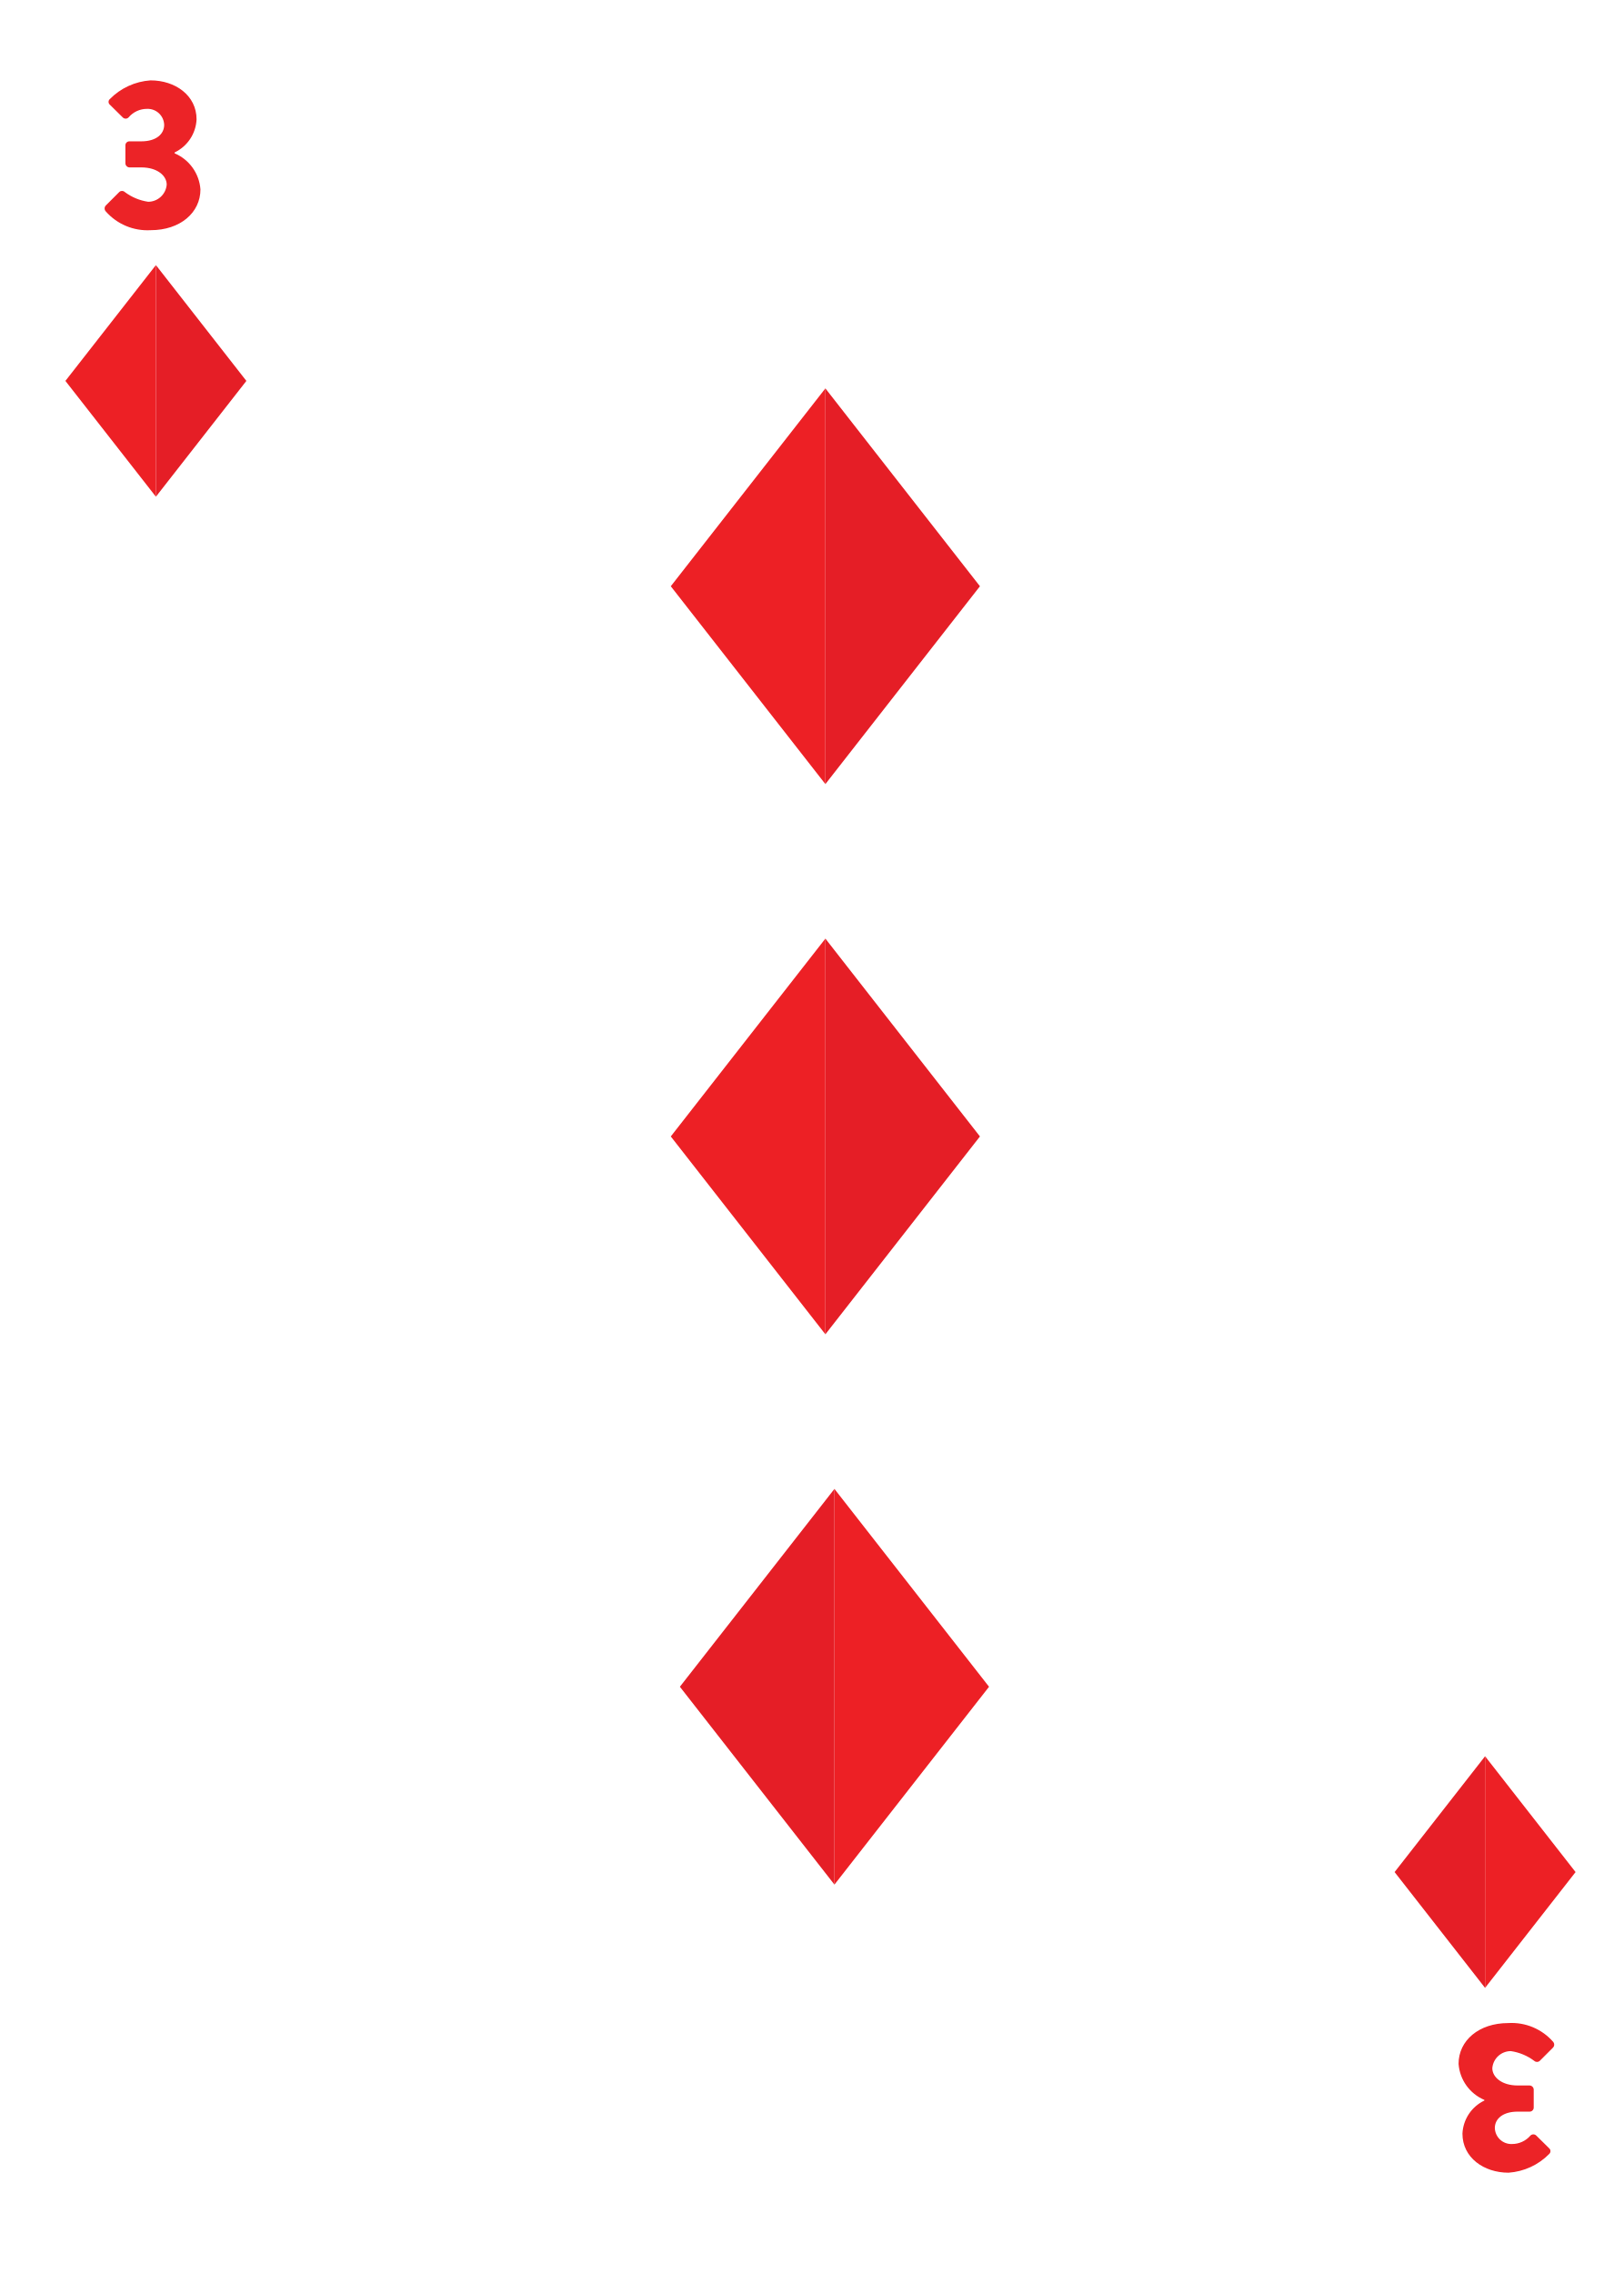
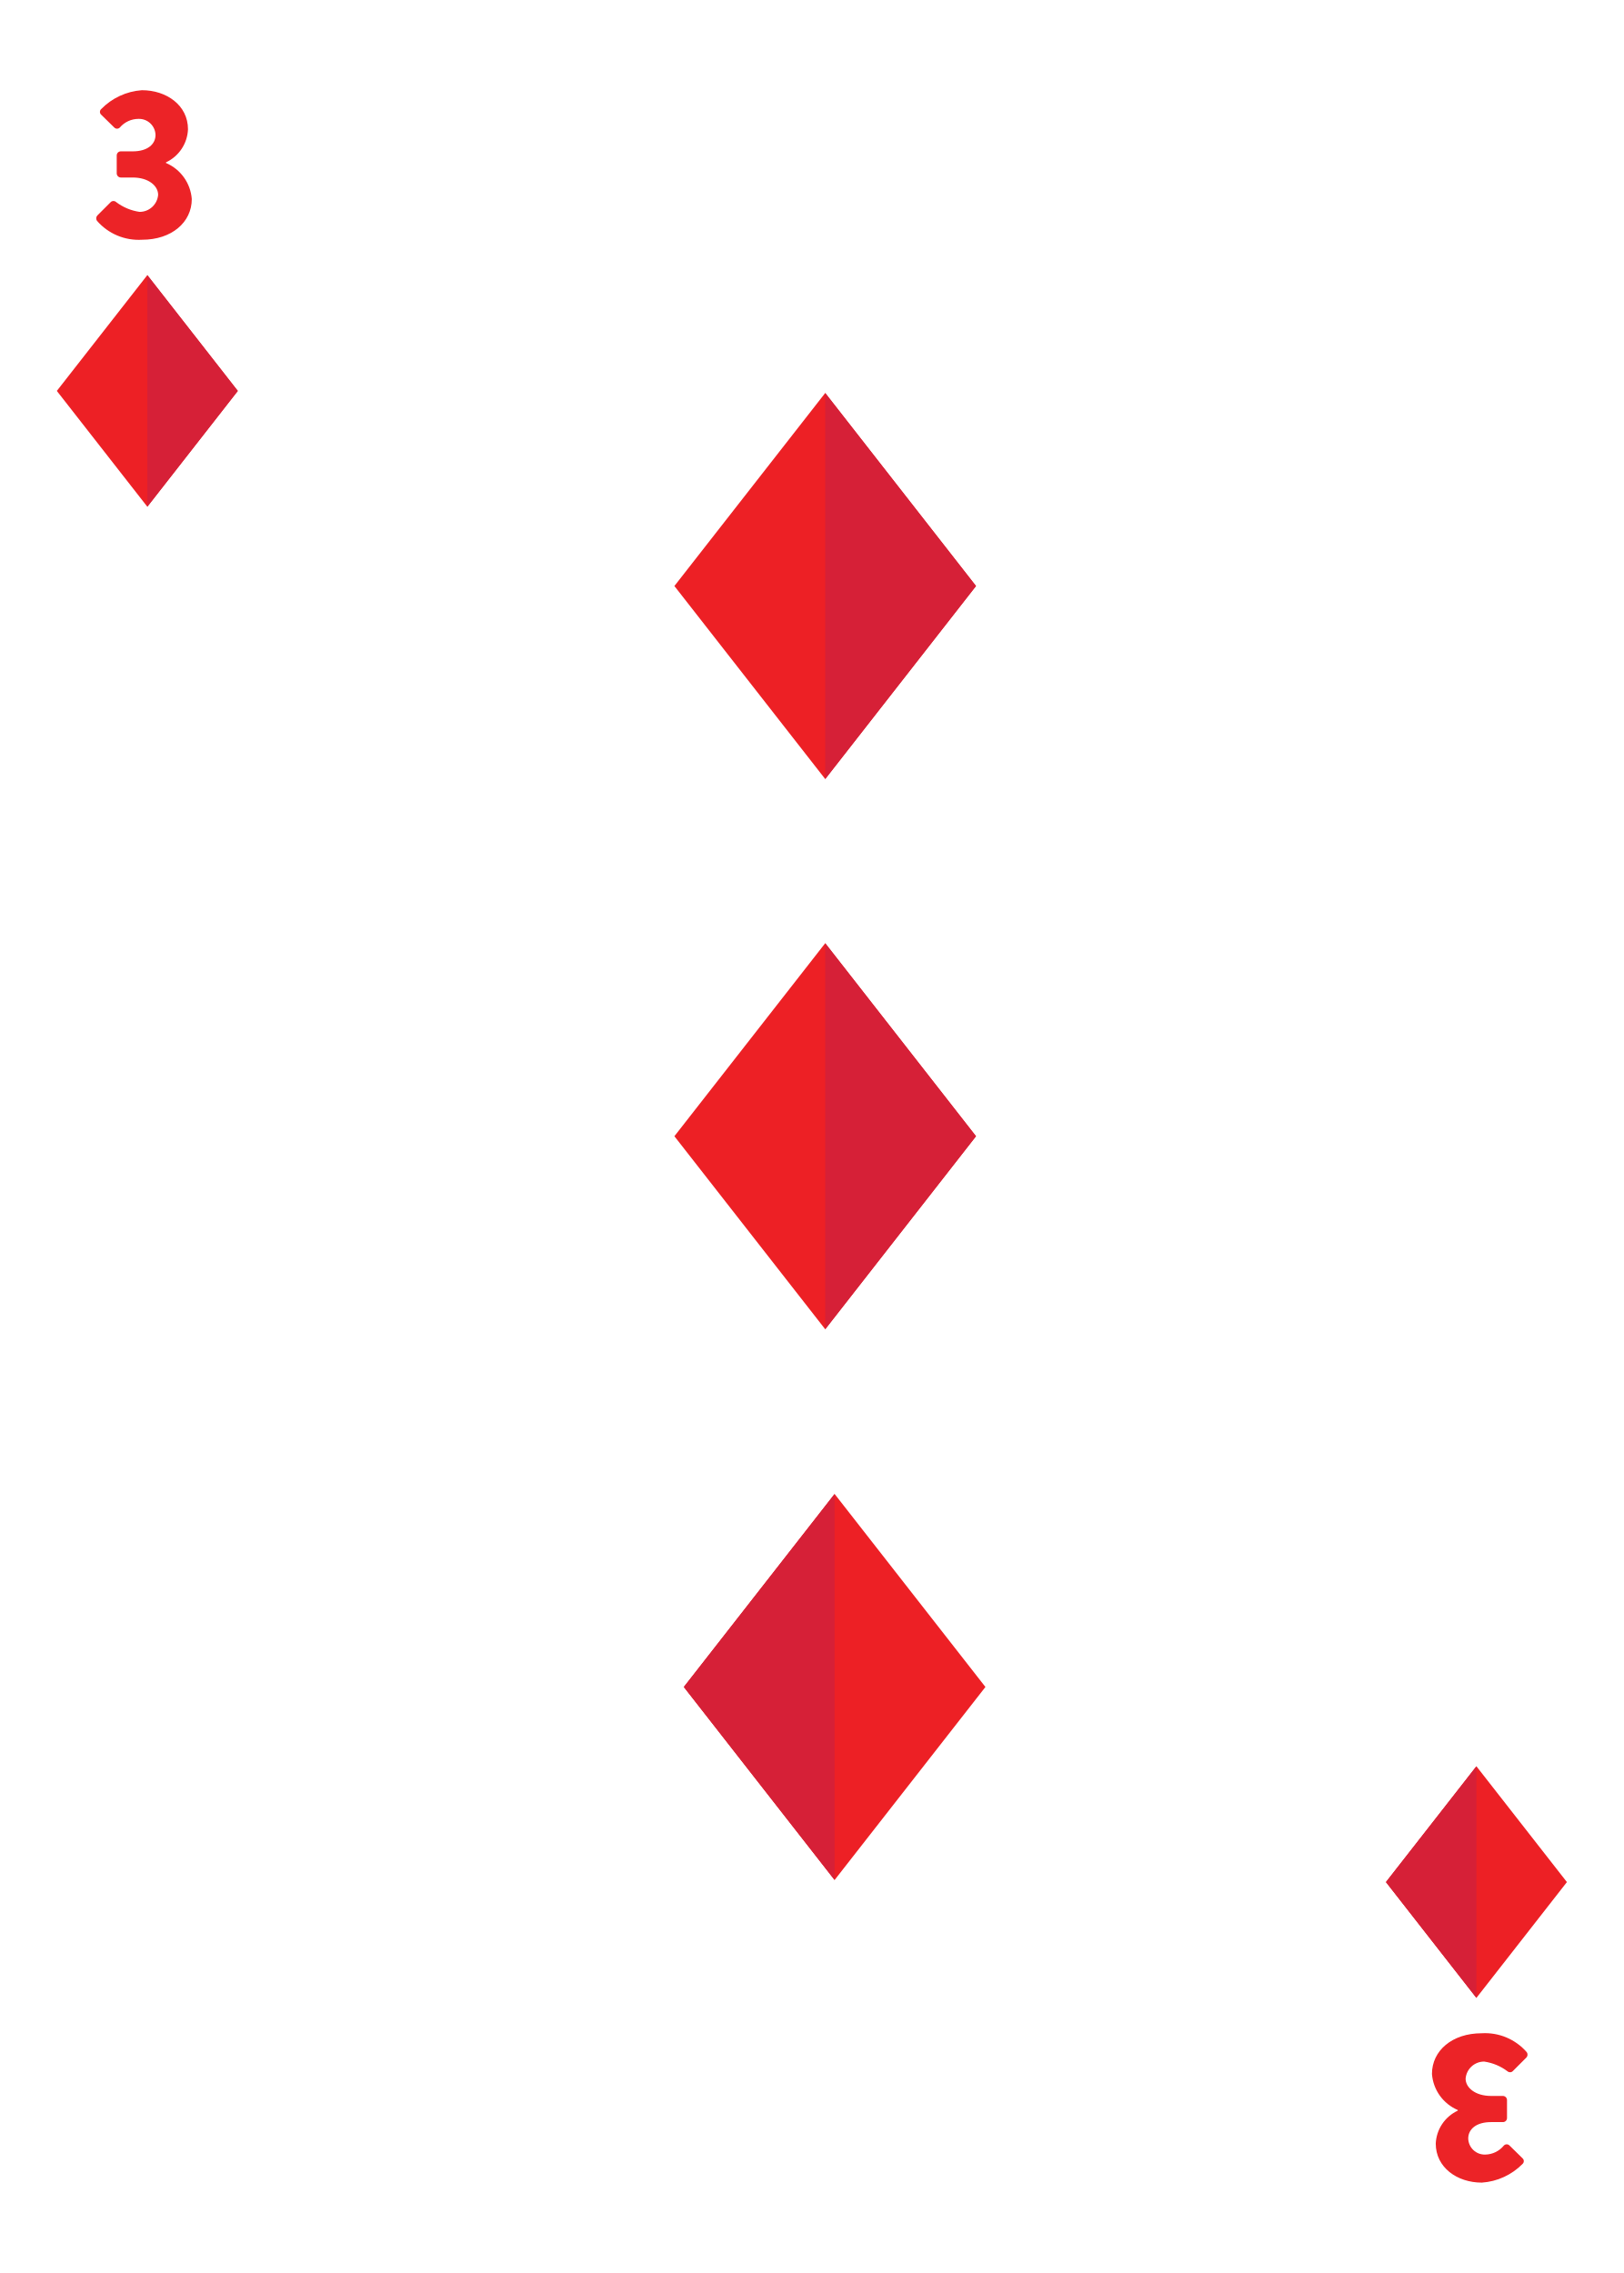
<svg xmlns="http://www.w3.org/2000/svg" xmlns:xlink="http://www.w3.org/1999/xlink" id="Layer_1" data-name="Layer 1" viewBox="0 0 180 252">
  <defs>
-     <style>.cls-1{fill:#e51e26;}.cls-2{fill:#ed2025;}.cls-3{fill:#ec2327;}</style>
-     <symbol id="Diamond" data-name="Diamond" viewBox="0 0 83.59 107">
-       <polygon class="cls-1" points="41.8 0 41.8 107 83.59 53.5 41.8 0" />
-       <polygon class="cls-2" points="41.8 0 41.8 107 0 53.5 41.8 0" />
-     </symbol>
-     <symbol id="Diamond_medium" data-name="Diamond medium" viewBox="0 0 34.28 43.88">
-       <use width="83.59" height="107" transform="scale(0.41)" xlink:href="#Diamond" />
+     <style>.cls-1{fill:#ed2025;}.cls-2{fill:#d62037;}.cls-3{fill:#ec2327;}</style>
+     <symbol id="Diamond-2" data-name="Diamond-2" viewBox="0 0 83.59 107">
+       <polygon class="cls-1" points="41.8 0 0 53.5 41.8 107 83.59 53.5 41.8 0" />
+       <polygon class="cls-2" points="41.8 0 41.8 107 83.59 53.5 41.8 0" />
    </symbol>
  </defs>
-   <use width="83.59" height="107" transform="translate(7.25 29.39) scale(0.24)" xlink:href="#Diamond" />
-   <use width="83.59" height="107" transform="translate(174.66 220.39) rotate(180) scale(0.24)" xlink:href="#Diamond" />
-   <use width="34.28" height="43.88" transform="translate(74.36 43.06)" xlink:href="#Diamond_medium" />
-   <use width="34.28" height="43.88" transform="translate(74.36 104.06)" xlink:href="#Diamond_medium" />
-   <use width="34.28" height="43.88" transform="translate(109.64 208.94) rotate(180)" xlink:href="#Diamond_medium" />
-   <path class="cls-3" d="M11.74,22.77l1.49-1.49a.44.44,0,0,1,.59,0,5.69,5.69,0,0,0,2.61,1.09,2.07,2.07,0,0,0,2.05-1.9c0-1-1.06-1.91-2.81-1.91H14.34a.47.47,0,0,1-.44-.45v-2a.44.44,0,0,1,.44-.44h1.33c1.65,0,2.53-.81,2.53-1.83a1.83,1.83,0,0,0-1.89-1.77,2.66,2.66,0,0,0-2.06.95.45.45,0,0,1-.64,0l-1.44-1.42a.41.41,0,0,1,0-.61,7,7,0,0,1,4.52-2.08c2.74,0,5.1,1.67,5.1,4.32a4.28,4.28,0,0,1-2.43,3.67V17a4.71,4.71,0,0,1,2.86,4c0,2.58-2.25,4.52-5.51,4.52a6.16,6.16,0,0,1-5-2.1A.48.48,0,0,1,11.74,22.77Z" />
-   <path class="cls-3" d="M172.17,227l-1.49,1.49a.45.45,0,0,1-.59,0,5.69,5.69,0,0,0-2.6-1.09,2.06,2.06,0,0,0-2.06,1.89c0,1,1.06,1.92,2.81,1.92h1.33a.47.47,0,0,1,.45.45v2a.45.45,0,0,1-.45.45h-1.33c-1.65,0-2.53.8-2.53,1.82a1.83,1.83,0,0,0,1.89,1.77,2.69,2.69,0,0,0,2.06-.94.46.46,0,0,1,.64,0l1.44,1.42a.42.42,0,0,1,0,.62,7,7,0,0,1-4.51,2.08c-2.75,0-5.11-1.68-5.11-4.33a4.28,4.28,0,0,1,2.43-3.67v-.07a4.71,4.71,0,0,1-2.86-4c0-2.58,2.25-4.52,5.51-4.52a6.11,6.11,0,0,1,5,2.11A.47.47,0,0,1,172.17,227Z" />
+   <use width="83.59" height="107" transform="translate(74.76 43.57) scale(0.4)" xlink:href="#Diamond-2" />
+   <use width="83.59" height="107" transform="translate(74.76 104.57) scale(0.4)" xlink:href="#Diamond-2" />
+   <use width="83.59" height="107" transform="translate(109.24 208.43) rotate(180) scale(0.4)" xlink:href="#Diamond-2" />
+   <path class="cls-3" d="M10.79,23.89l1.49-1.49a.43.43,0,0,1,.59,0,5.64,5.64,0,0,0,2.6,1.09,2.06,2.06,0,0,0,2.06-1.89c0-1-1.07-1.92-2.82-1.92H13.39a.46.46,0,0,1-.45-.45v-2a.45.45,0,0,1,.45-.45h1.32c1.66,0,2.53-.8,2.53-1.82a1.83,1.83,0,0,0-1.89-1.78,2.72,2.72,0,0,0-2.06.95.43.43,0,0,1-.63,0l-1.45-1.42a.42.42,0,0,1,0-.61A7,7,0,0,1,15.73,10c2.74,0,5.11,1.68,5.11,4.33A4.24,4.24,0,0,1,18.4,18v.07a4.73,4.73,0,0,1,2.86,4c0,2.58-2.24,4.51-5.51,4.51a6.13,6.13,0,0,1-5-2.1A.47.47,0,0,1,10.79,23.89Z" />
+   <path class="cls-3" d="M169.21,228.11l-1.49,1.49a.43.43,0,0,1-.59.05,5.64,5.64,0,0,0-2.6-1.09,2.06,2.06,0,0,0-2.06,1.89c0,1,1.07,1.92,2.82,1.92h1.32a.46.46,0,0,1,.45.45v2a.45.45,0,0,1-.45.45h-1.32c-1.66,0-2.53.8-2.53,1.82a1.83,1.83,0,0,0,1.89,1.78,2.72,2.72,0,0,0,2.06-1,.43.43,0,0,1,.63,0l1.45,1.42a.42.42,0,0,1,0,.61,7,7,0,0,1-4.52,2.08c-2.74,0-5.11-1.68-5.11-4.33A4.24,4.24,0,0,1,161.6,234v-.07a4.73,4.73,0,0,1-2.86-4c0-2.58,2.24-4.51,5.51-4.51a6.13,6.13,0,0,1,5,2.1A.47.47,0,0,1,169.21,228.11Z" />
+   <use width="83.59" height="107" transform="translate(6.3 30.5) scale(0.24)" xlink:href="#Diamond-2" />
+   <use width="83.59" height="107" transform="translate(173.7 221.5) rotate(180) scale(0.24)" xlink:href="#Diamond-2" />
</svg>
